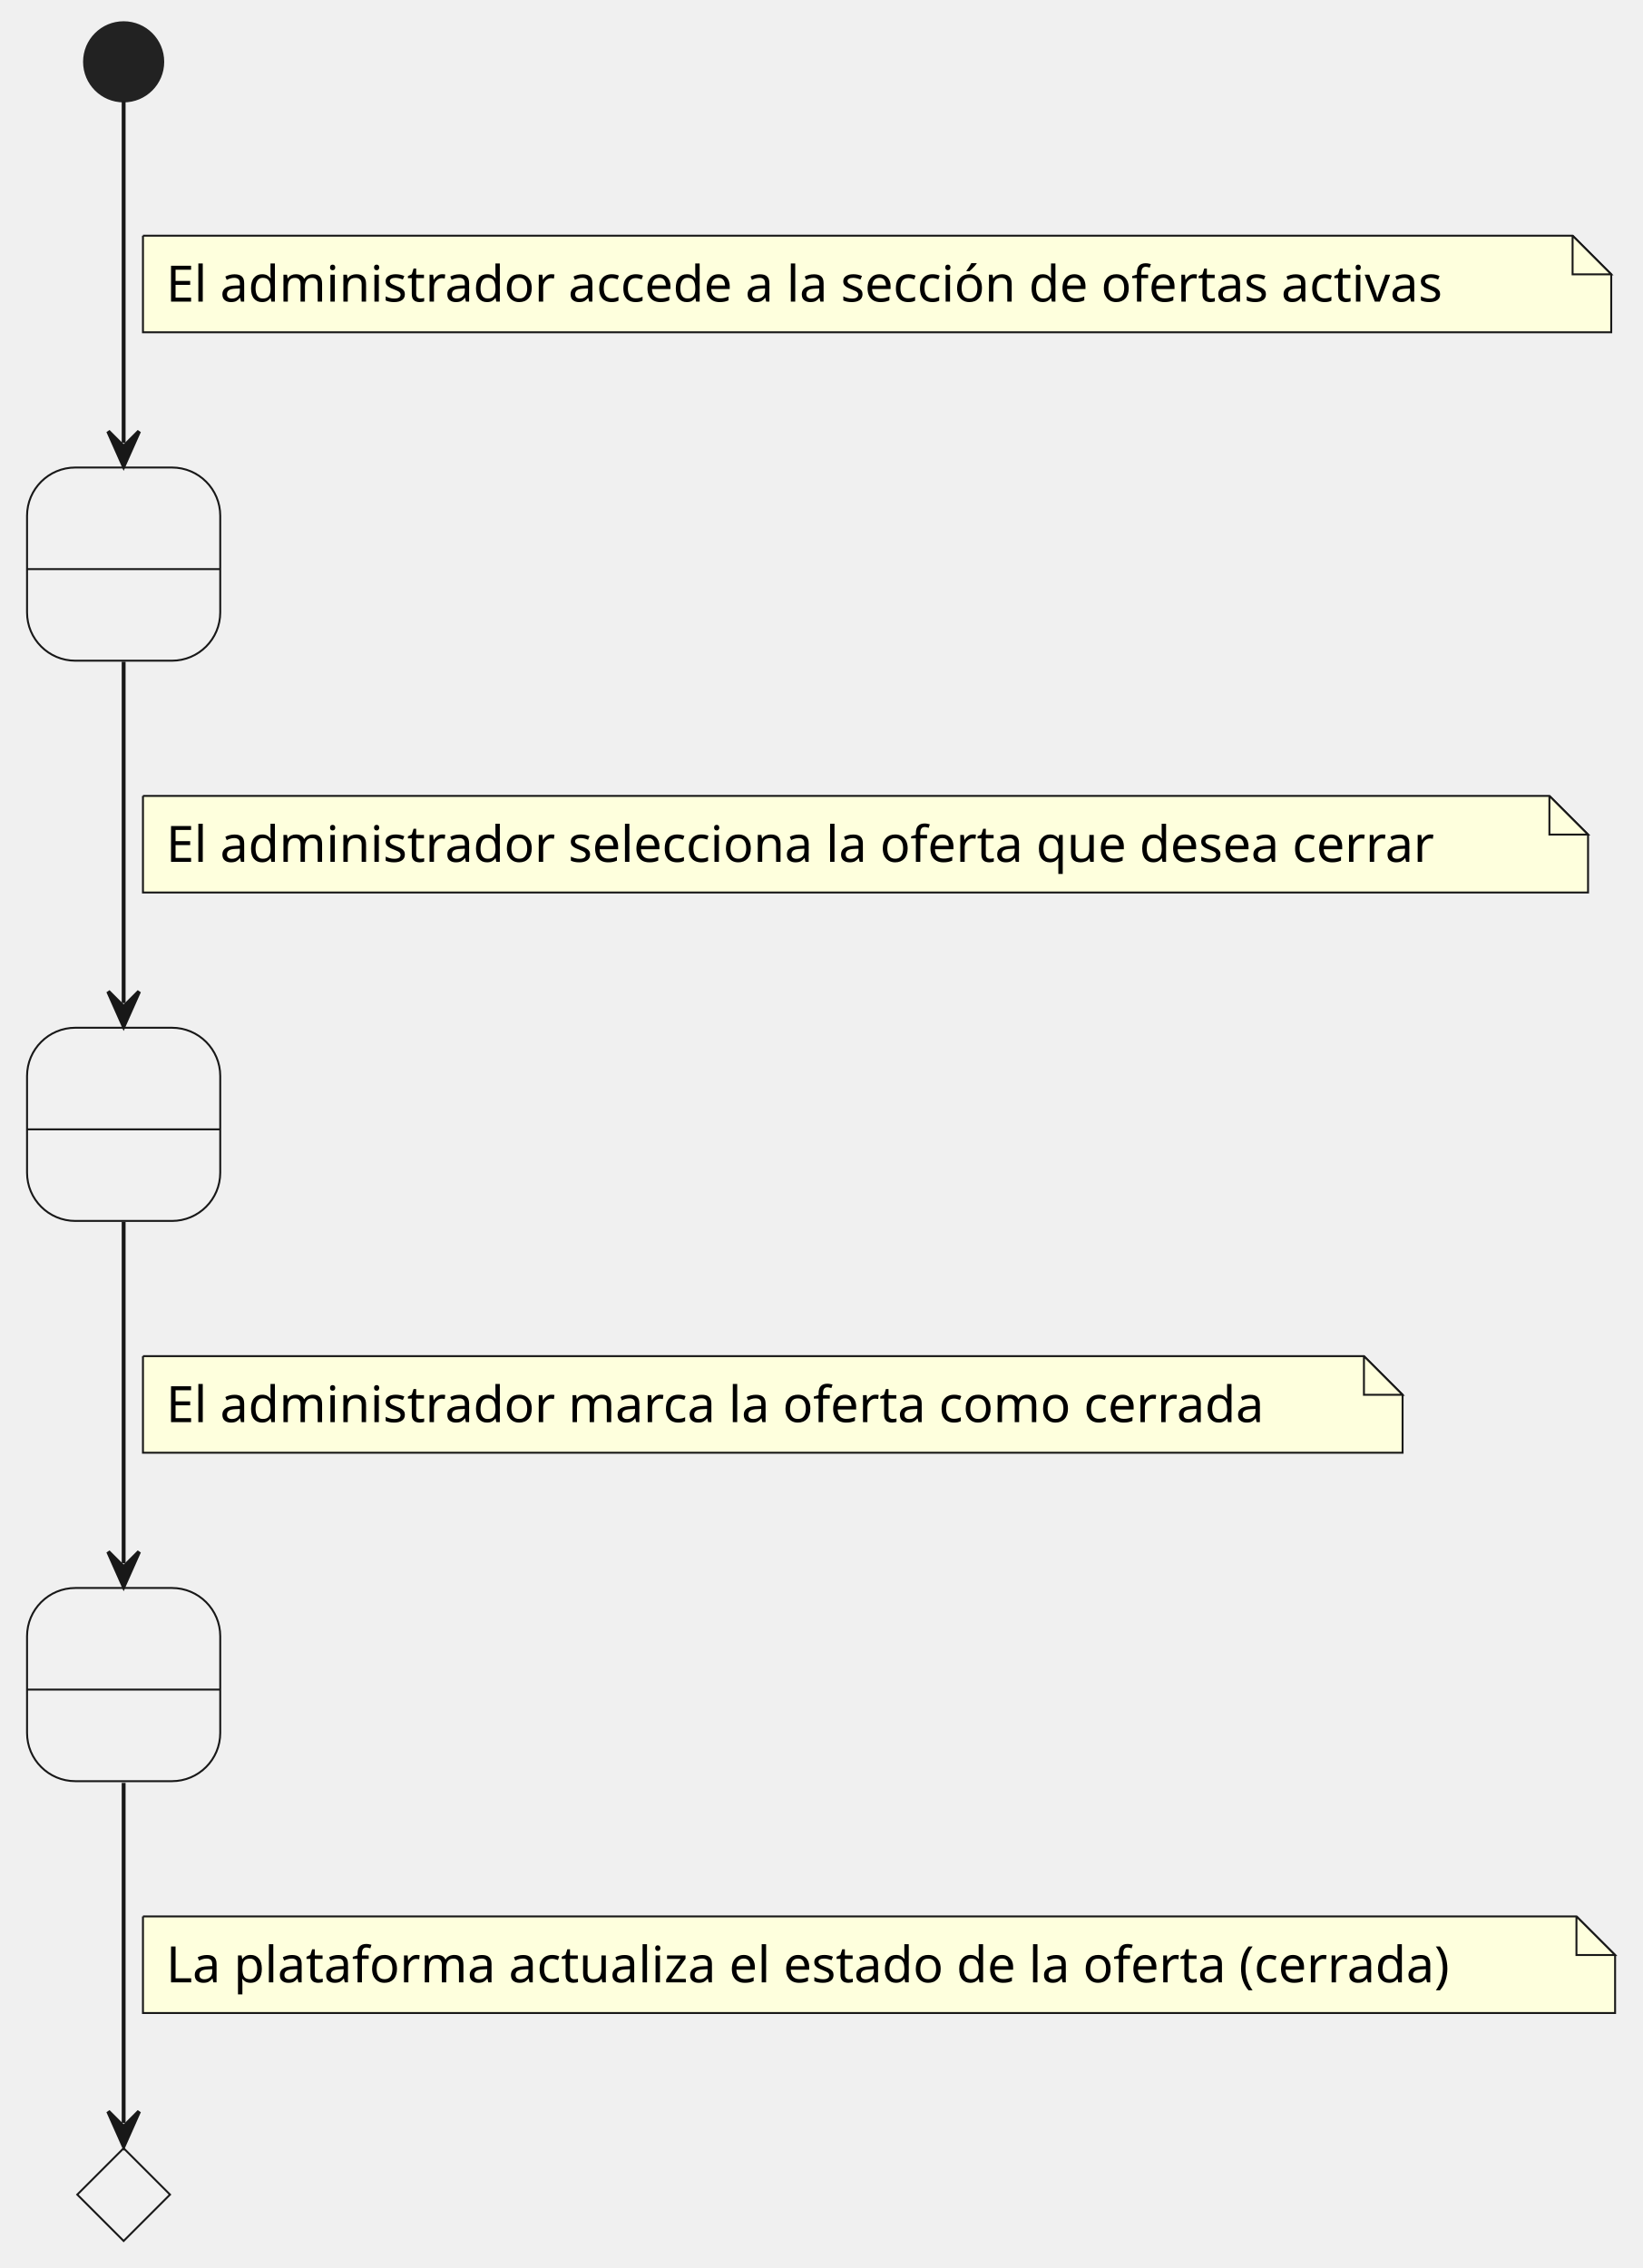
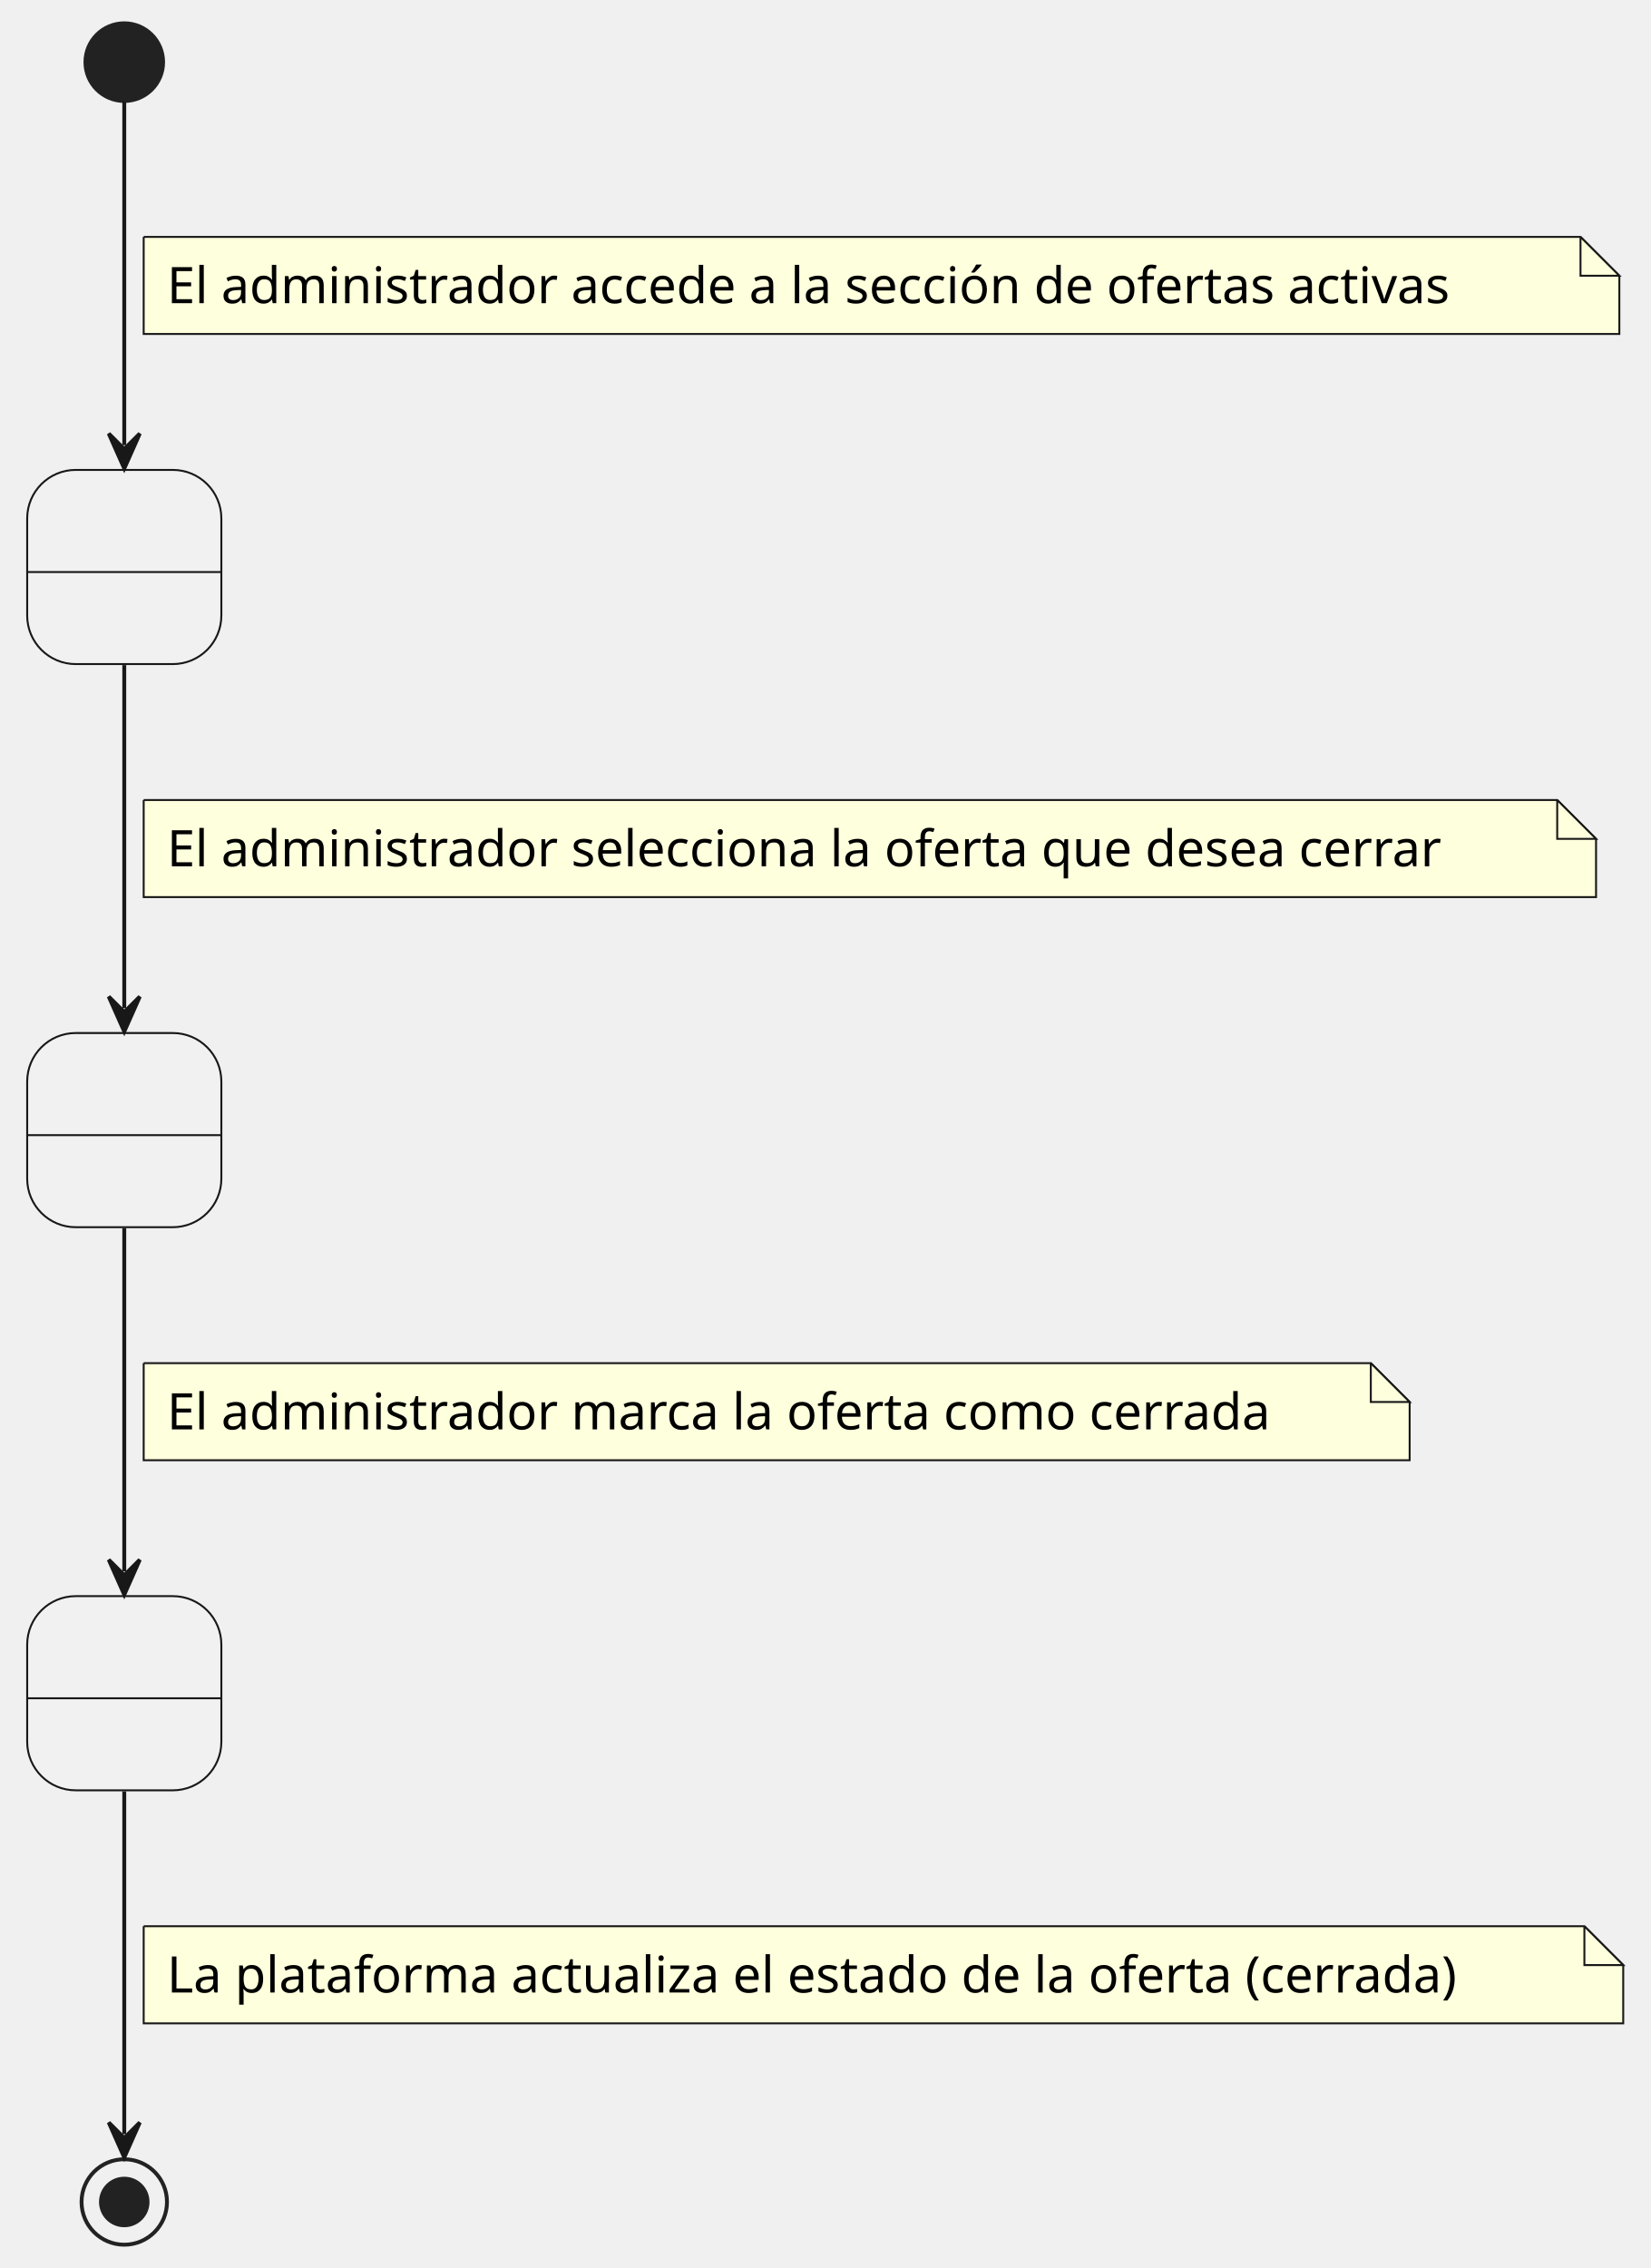
- <svg xmlns="http://www.w3.org/2000/svg" contentStyleType="text/css" data-diagram-type="STATE" height="587px" preserveAspectRatio="none" style="width:425px;height:587px;background:#FFFFFF;" version="1.1" viewBox="0 0 425 587" width="425px" zoomAndPan="magnify">
+ <svg xmlns="http://www.w3.org/2000/svg" contentStyleType="text/css" data-diagram-type="STATE" height="584px" preserveAspectRatio="none" style="width:425px;height:584px;background:#FFFFFF;" version="1.1" viewBox="0 0 425 584" width="425px" zoomAndPan="magnify">
  <defs />
  <g>
    <g id="Estado1">
      <rect fill="#F1F1F1" height="50" rx="12.5" ry="12.5" style="stroke:#181818;stroke-width:0.5;" width="50" x="7" y="121" />
      <line style="stroke:#181818;stroke-width:0.5;" x1="7" x2="57" y1="147.297" y2="147.297" />
      <text fill="#000000" font-family="sans-serif" font-size="14" lengthAdjust="spacing" textLength="4.45" x="29.775" y="138.995"> </text>
    </g>
    <g id="Estado2">
      <rect fill="#F1F1F1" height="50" rx="12.5" ry="12.5" style="stroke:#181818;stroke-width:0.5;" width="50" x="7" y="266" />
      <line style="stroke:#181818;stroke-width:0.5;" x1="7" x2="57" y1="292.297" y2="292.297" />
      <text fill="#000000" font-family="sans-serif" font-size="14" lengthAdjust="spacing" textLength="4.45" x="29.775" y="283.995"> </text>
    </g>
    <g id="Estado3">
      <rect fill="#F1F1F1" height="50" rx="12.5" ry="12.5" style="stroke:#181818;stroke-width:0.5;" width="50" x="7" y="411" />
      <line style="stroke:#181818;stroke-width:0.5;" x1="7" x2="57" y1="437.297" y2="437.297" />
      <text fill="#000000" font-family="sans-serif" font-size="14" lengthAdjust="spacing" textLength="4.45" x="29.775" y="428.995"> </text>
    </g>
-     <g id="elem_Condicion1">
-       <polygon fill="#F1F1F1" points="32,556,44,568,32,580,20,568,32,556" style="stroke:#181818;stroke-width:0.5;" />
-     </g>
    <ellipse cx="32" cy="16" fill="#222222" rx="10" ry="10" style="stroke:#222222;stroke-width:1;" />
+     <ellipse cx="32" cy="567" fill="#FFFFFF" fill-opacity="0" rx="11" ry="11" style="stroke:#222222;stroke-width:1;" />
+     <ellipse cx="32" cy="567" fill="#222222" rx="6" ry="6" style="stroke:#222222;stroke-width:1;" />
    <g id="link_*start*_Estado1">
      <path d="M32,26.21 C32,45.75 32,85.96 32,114.64 " fill="#FFFFFF" fill-opacity="0" id="*start*-to-Estado1" style="stroke:#181818;stroke-width:1;" />
      <polygon fill="#181818" points="32,120.64,36,111.64,32,115.64,28,111.64,32,120.64" style="stroke:#181818;stroke-width:1;" />
      <path d="M37,61 L37,86 L417,86 L417,71 L407,61 L37,61 " fill="#FEFFDD" style="stroke:#181818;stroke-width:0.5;" />
      <path d="M407,61 L407,71 L417,71 L407,61 " fill="#FEFFDD" style="stroke:#181818;stroke-width:0.5;" />
      <text fill="#000000" font-family="sans-serif" font-size="13" lengthAdjust="spacing" textLength="359.1" x="43" y="78.067">El administrador accede a la sección de ofertas activas</text>
    </g>
    <g id="link_Estado1_Estado2">
      <path d="M32,171.26 C32,197.55 32,233.28 32,259.62 " fill="#FFFFFF" fill-opacity="0" id="Estado1-to-Estado2" style="stroke:#181818;stroke-width:1;" />
      <polygon fill="#181818" points="32,265.62,36,256.62,32,260.62,28,256.62,32,265.62" style="stroke:#181818;stroke-width:1;" />
      <path d="M37,206 L37,231 L411,231 L411,216 L401,206 L37,206 " fill="#FEFFDD" style="stroke:#181818;stroke-width:0.5;" />
      <path d="M401,206 L401,216 L411,216 L401,206 " fill="#FEFFDD" style="stroke:#181818;stroke-width:0.5;" />
      <text fill="#000000" font-family="sans-serif" font-size="13" lengthAdjust="spacing" textLength="353.412" x="43" y="223.067">El administrador selecciona la oferta que desea cerrar</text>
    </g>
    <g id="link_Estado2_Estado3">
      <path d="M32,316.26 C32,342.55 32,378.28 32,404.62 " fill="#FFFFFF" fill-opacity="0" id="Estado2-to-Estado3" style="stroke:#181818;stroke-width:1;" />
      <polygon fill="#181818" points="32,410.62,36,401.62,32,405.62,28,401.62,32,410.62" style="stroke:#181818;stroke-width:1;" />
      <path d="M37,351 L37,376 L363,376 L363,361 L353,351 L37,351 " fill="#FEFFDD" style="stroke:#181818;stroke-width:0.5;" />
      <path d="M353,351 L353,361 L363,361 L353,351 " fill="#FEFFDD" style="stroke:#181818;stroke-width:0.5;" />
      <text fill="#000000" font-family="sans-serif" font-size="13" lengthAdjust="spacing" textLength="305.037" x="43" y="368.067">El administrador marca la oferta como cerrada</text>
    </g>
-     <g id="link_Estado3_Condicion1">
-       <path d="M32,461.45 C32,489.55 32,528.47 32,549.48 " fill="#FFFFFF" fill-opacity="0" id="Estado3-to-Condicion1" style="stroke:#181818;stroke-width:1;" />
-       <polygon fill="#181818" points="32,555.48,36,546.48,32,550.48,28,546.48,32,555.48" style="stroke:#181818;stroke-width:1;" />
+     <g id="link_Estado3_*end*">
+       <path d="M32,461.26 C32,489.58 32,529.13 32,549.53 " fill="#FFFFFF" fill-opacity="0" id="Estado3-to-*end*" style="stroke:#181818;stroke-width:1;" />
+       <polygon fill="#181818" points="32,555.53,36,546.53,32,550.53,28,546.53,32,555.53" style="stroke:#181818;stroke-width:1;" />
      <path d="M37,496 L37,521 L418,521 L418,506 L408,496 L37,496 " fill="#FEFFDD" style="stroke:#181818;stroke-width:0.5;" />
      <path d="M408,496 L408,506 L418,506 L408,496 " fill="#FEFFDD" style="stroke:#181818;stroke-width:0.5;" />
      <text fill="#000000" font-family="sans-serif" font-size="13" lengthAdjust="spacing" textLength="360.674" x="43" y="513.067">La plataforma actualiza el estado de la oferta (cerrada)</text>
    </g>
  </g>
</svg>
